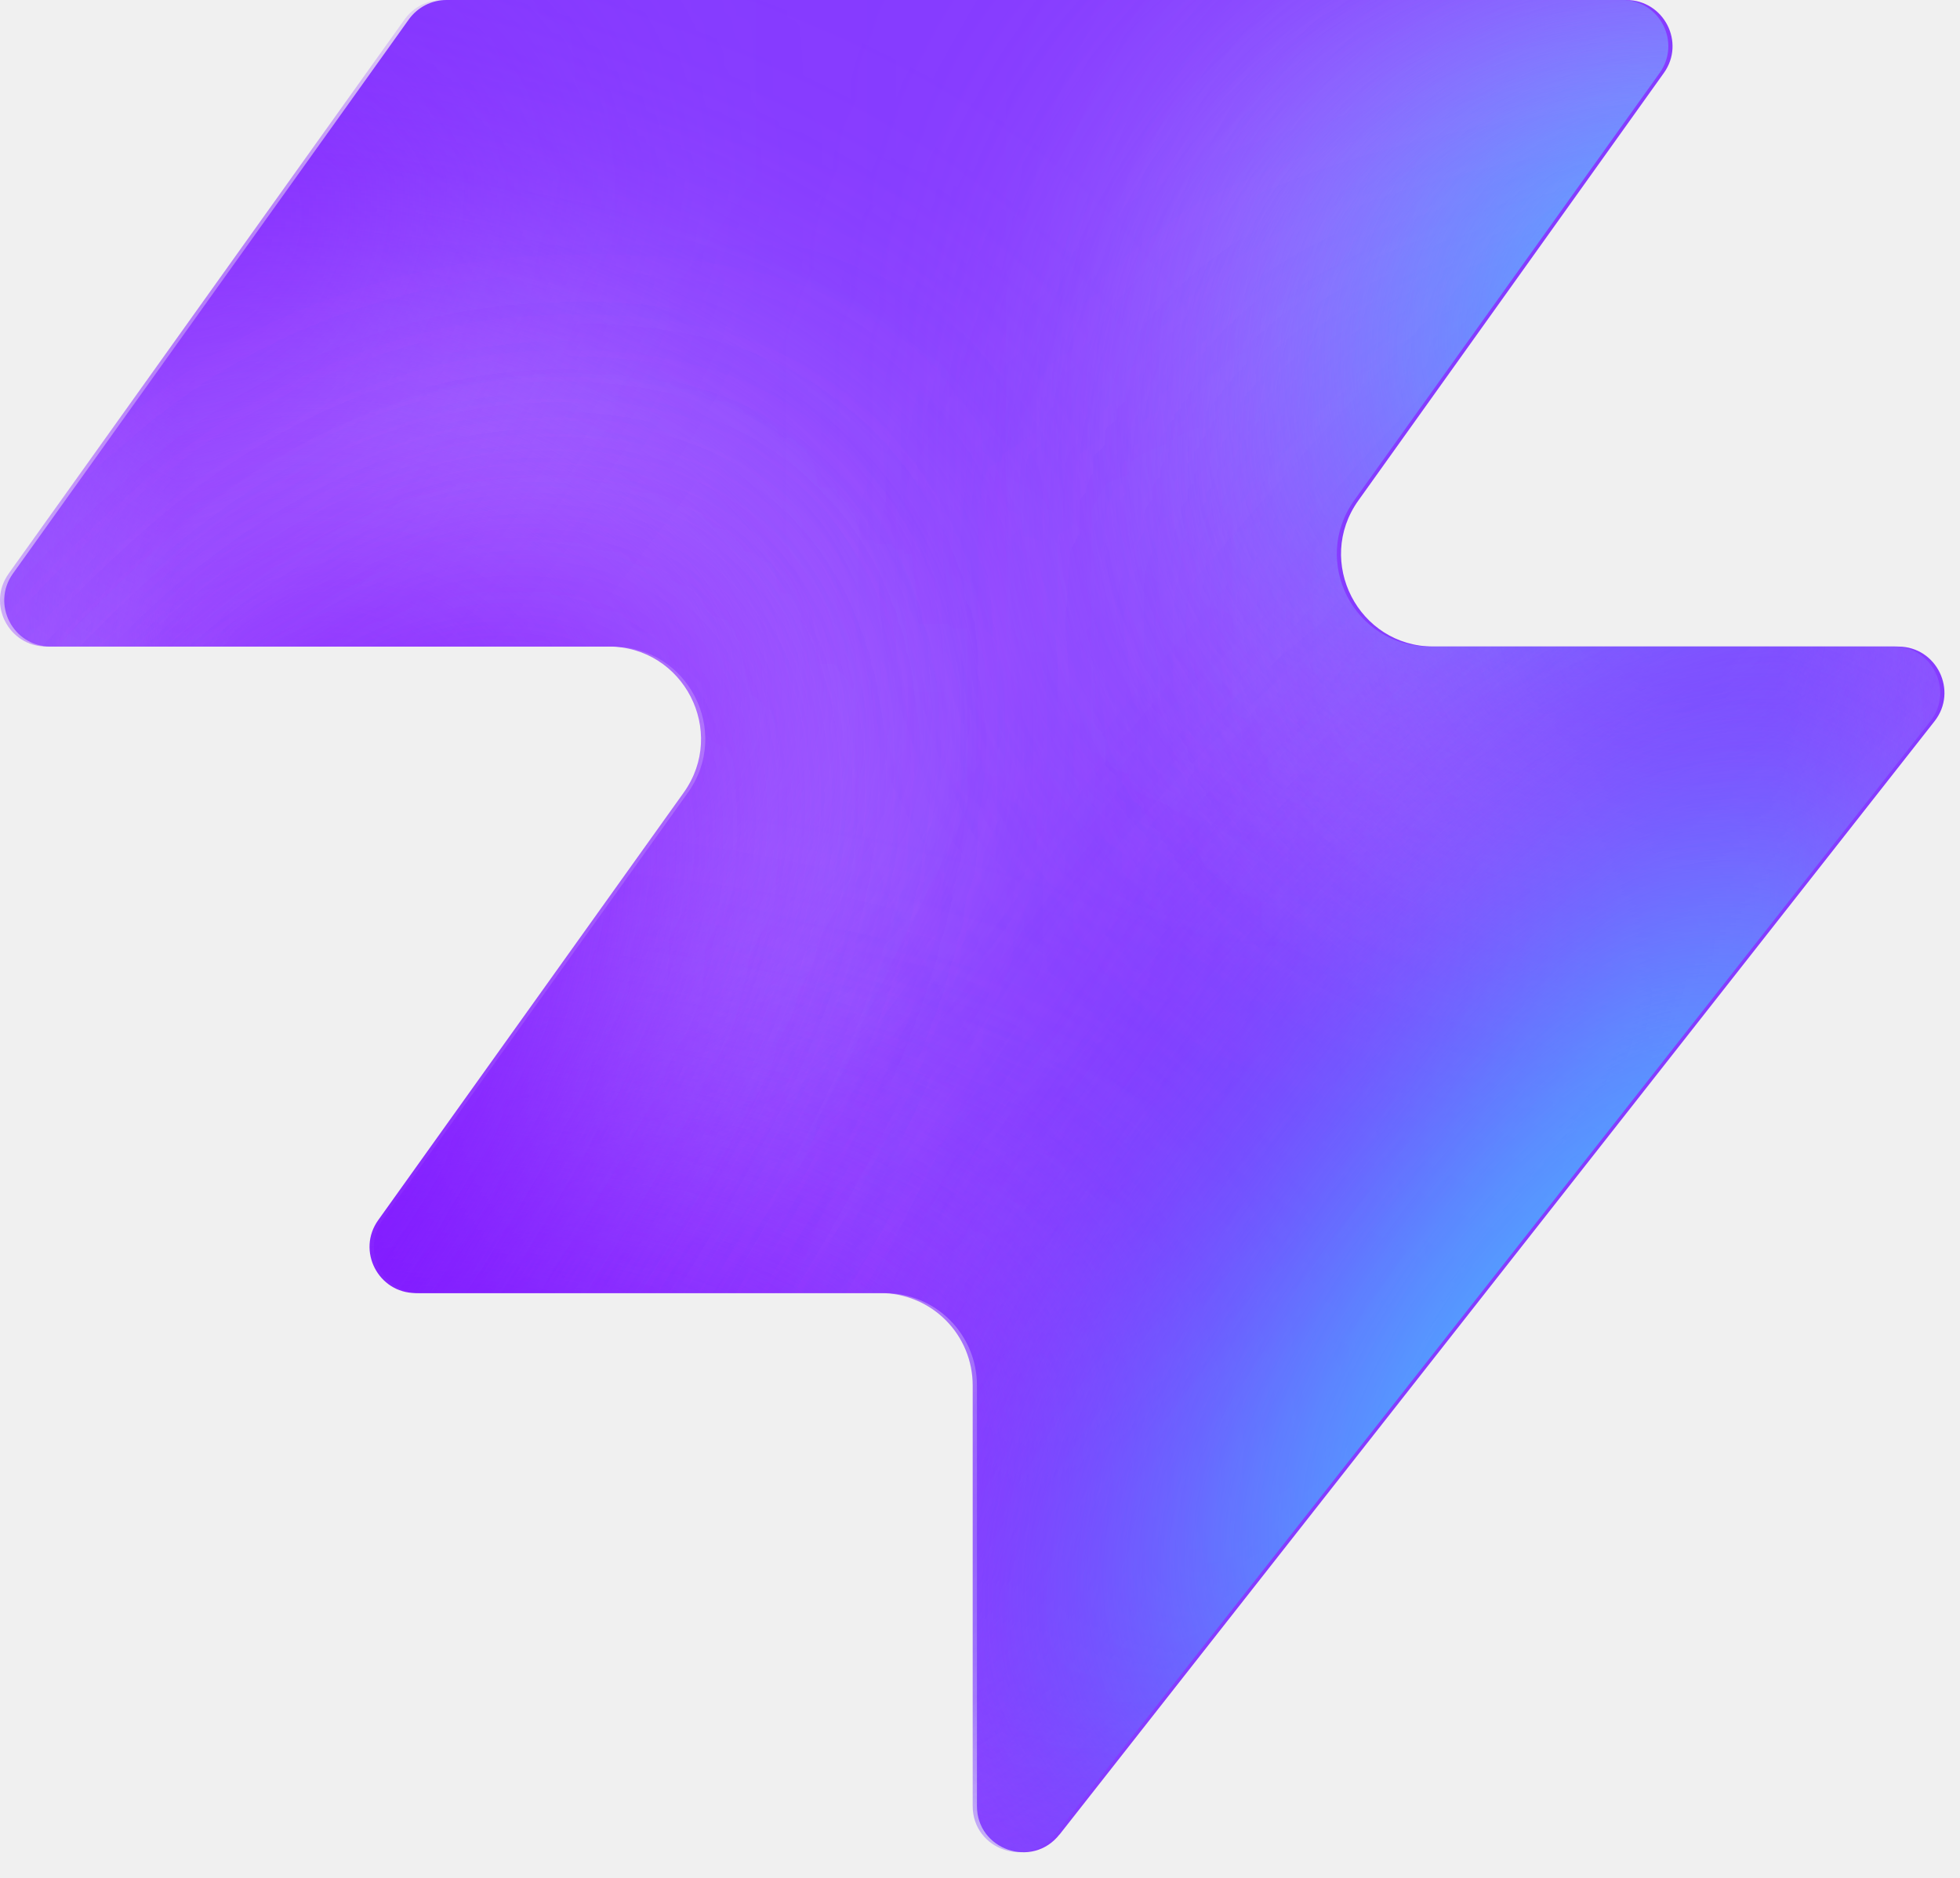
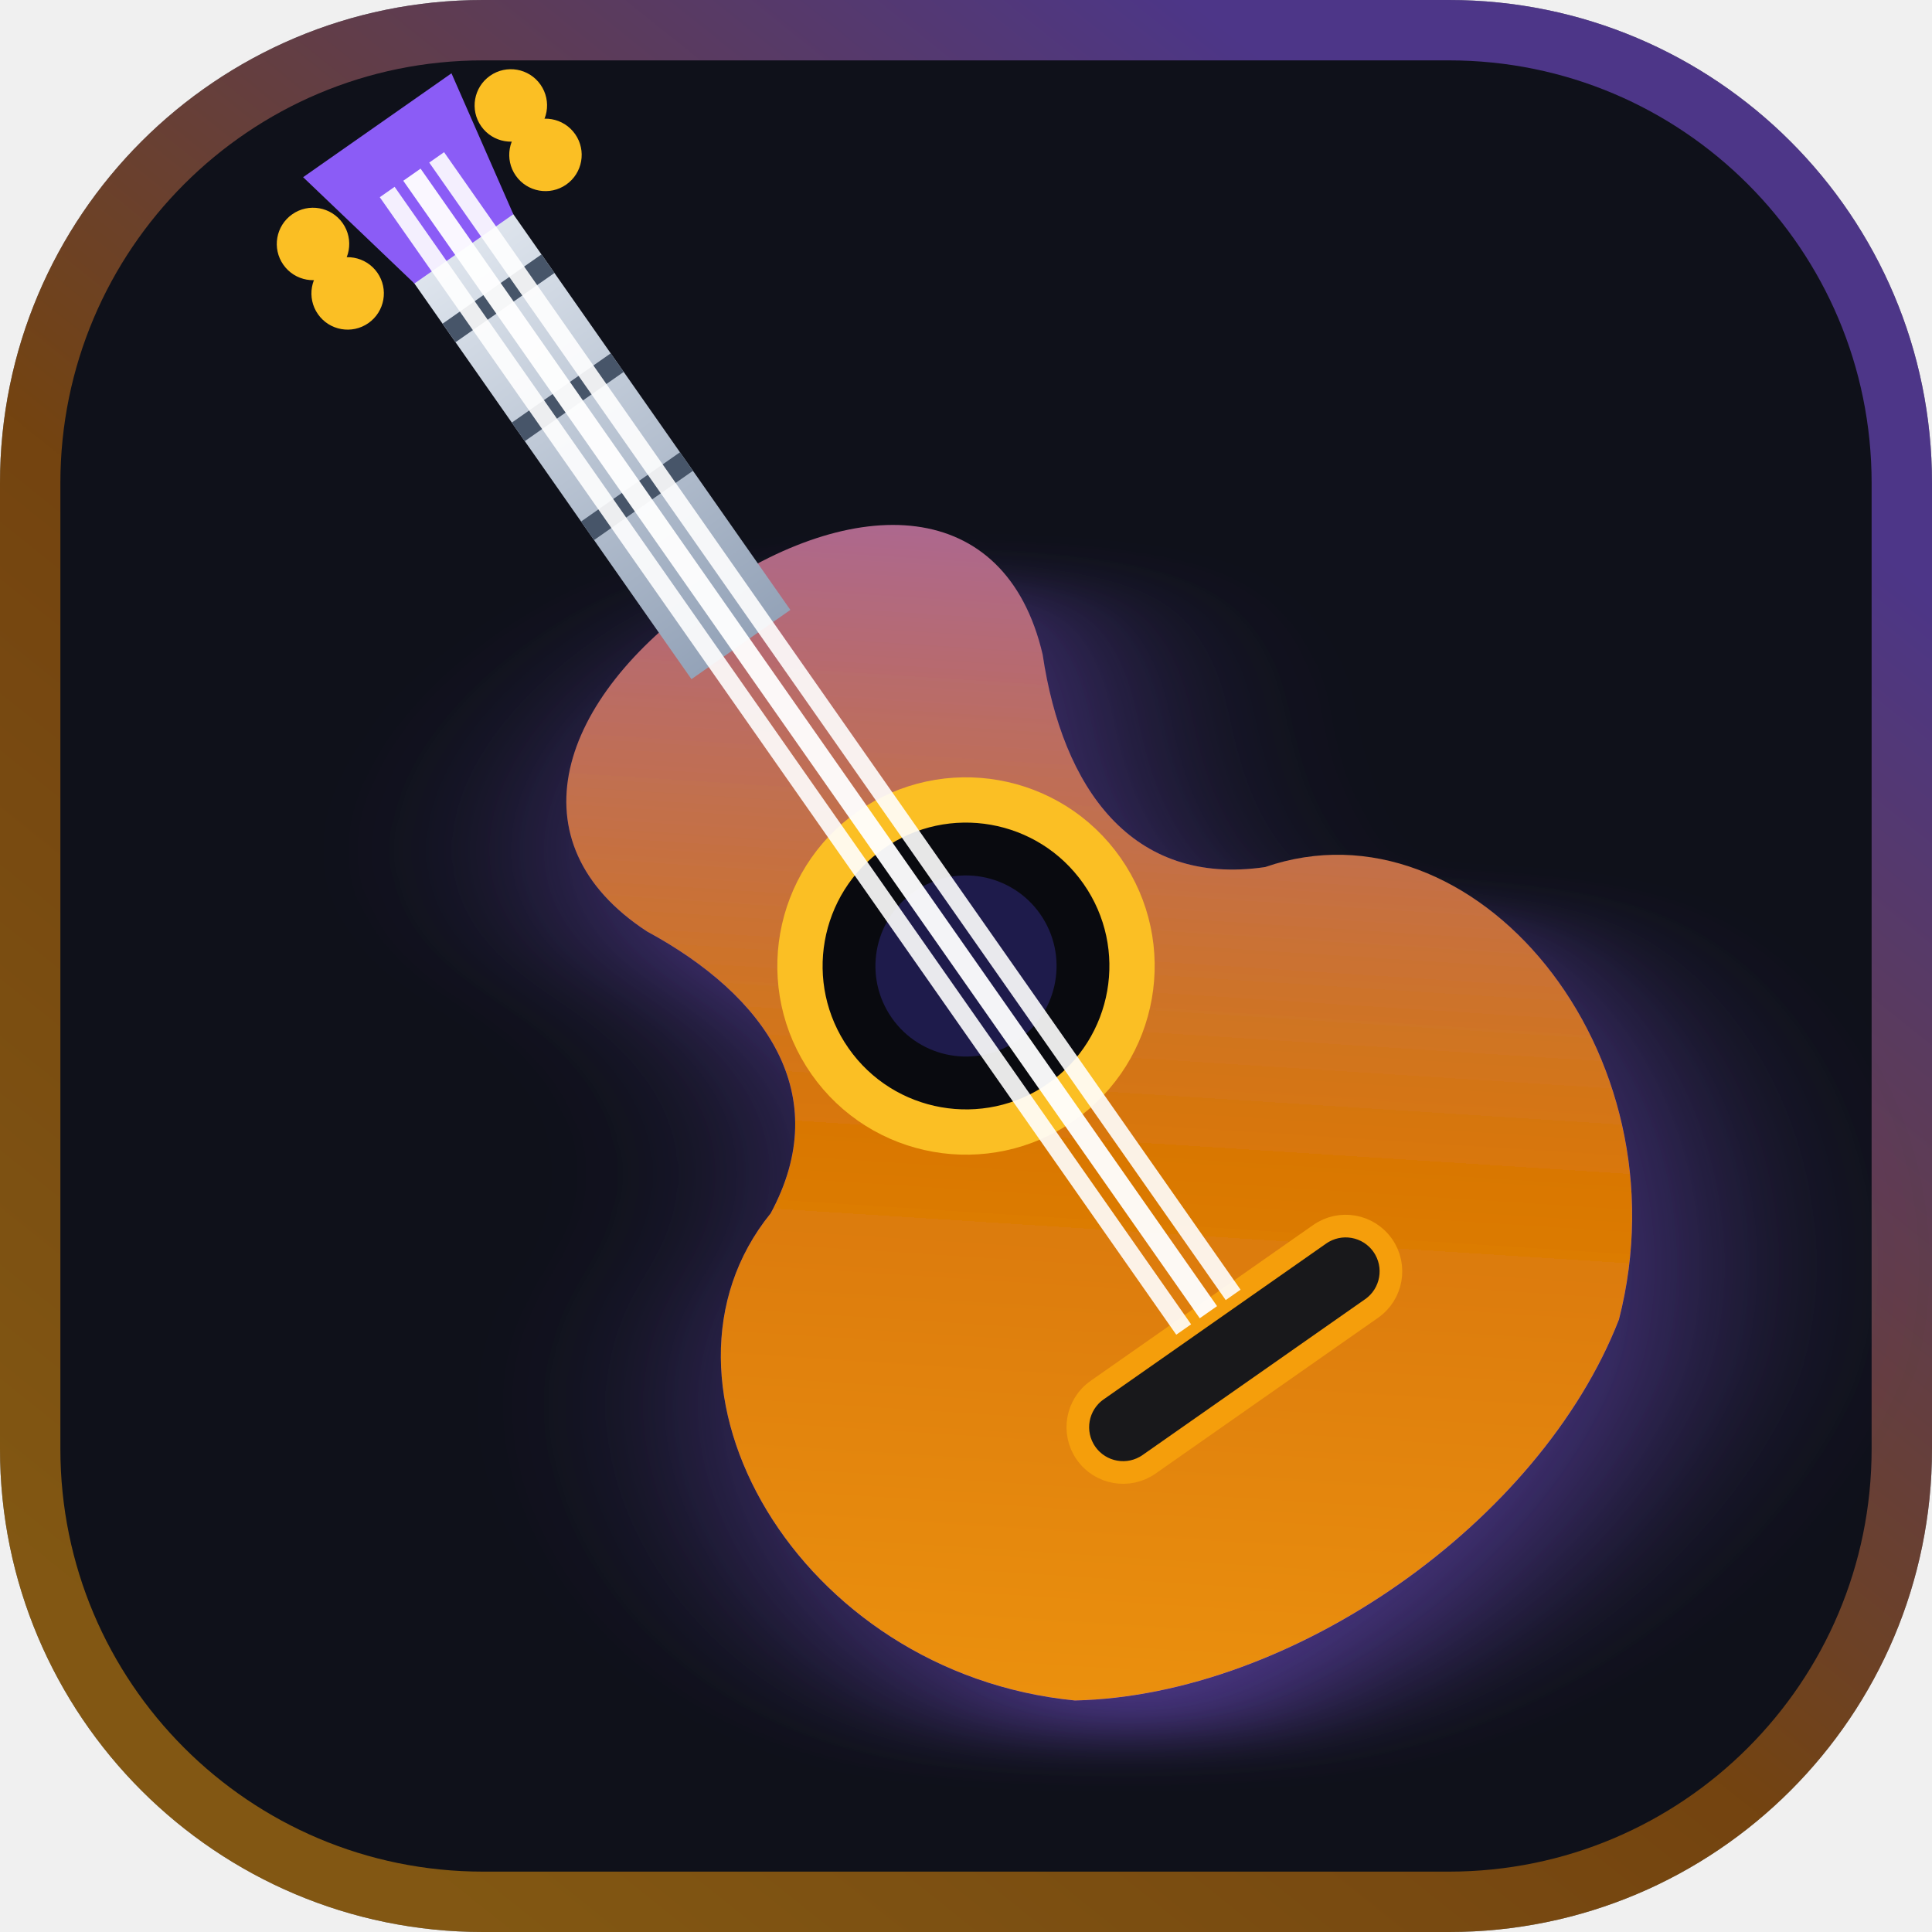
- <svg xmlns="http://www.w3.org/2000/svg" width="48" height="46" fill="none" viewBox="0 0 48 46">
-   <path fill="#863bff" d="M25.946 44.938c-.664.845-2.021.375-2.021-.698V33.937a2.26 2.26 0 0 0-2.262-2.262H10.287c-.92 0-1.456-1.04-.92-1.788l7.48-10.471c1.07-1.497 0-3.578-1.842-3.578H1.237c-.92 0-1.456-1.04-.92-1.788L10.013.474c.214-.297.556-.474.92-.474h28.894c.92 0 1.456 1.04.92 1.788l-7.48 10.471c-1.07 1.498 0 3.579 1.842 3.579h11.377c.943 0 1.473 1.088.89 1.83L25.947 44.94z" style="fill:#863bff;fill:color(display-p3 .525 .23 1);fill-opacity:1" />
-   <mask id="a" width="48" height="46" x="0" y="0" maskUnits="userSpaceOnUse" style="mask-type:alpha">
-     <path fill="#000" d="M25.842 44.938c-.664.844-2.021.375-2.021-.698V33.937a2.26 2.26 0 0 0-2.262-2.262H10.183c-.92 0-1.456-1.04-.92-1.788l7.48-10.471c1.07-1.498 0-3.579-1.842-3.579H1.133c-.92 0-1.456-1.04-.92-1.787L9.91.473c.214-.297.556-.474.92-.474h28.894c.92 0 1.456 1.04.92 1.788l-7.48 10.471c-1.07 1.498 0 3.578 1.842 3.578h11.377c.943 0 1.473 1.088.89 1.832L25.843 44.94z" style="fill:#000;fill-opacity:1" />
-   </mask>
-   <g mask="url(#a)">
-     <g filter="url(#b)">
-       <ellipse cx="5.508" cy="14.704" fill="#ede6ff" rx="5.508" ry="14.704" style="fill:#ede6ff;fill:color(display-p3 .927 .903 1);fill-opacity:1" transform="matrix(.00324 1 1 -.00324 -4.47 31.516)" />
-     </g>
-     <g filter="url(#c)">
-       <ellipse cx="10.399" cy="29.851" fill="#ede6ff" rx="10.399" ry="29.851" style="fill:#ede6ff;fill:color(display-p3 .927 .903 1);fill-opacity:1" transform="matrix(.00324 1 1 -.00324 -39.328 7.883)" />
-     </g>
-     <g filter="url(#d)">
-       <ellipse cx="5.508" cy="30.487" fill="#7e14ff" rx="5.508" ry="30.487" style="fill:#7e14ff;fill:color(display-p3 .492 .077 1);fill-opacity:1" transform="rotate(89.814 -25.913 -14.639)scale(1 -1)" />
-     </g>
-     <g filter="url(#e)">
-       <ellipse cx="5.508" cy="30.599" fill="#7e14ff" rx="5.508" ry="30.599" style="fill:#7e14ff;fill:color(display-p3 .492 .077 1);fill-opacity:1" transform="rotate(89.814 -32.644 -3.334)scale(1 -1)" />
-     </g>
-     <g filter="url(#f)">
-       <ellipse cx="5.508" cy="30.599" fill="#7e14ff" rx="5.508" ry="30.599" style="fill:#7e14ff;fill:color(display-p3 .492 .077 1);fill-opacity:1" transform="matrix(.00324 1 1 -.00324 -34.34 30.47)" />
-     </g>
-     <g filter="url(#g)">
-       <ellipse cx="14.072" cy="22.078" fill="#ede6ff" rx="14.072" ry="22.078" style="fill:#ede6ff;fill:color(display-p3 .927 .903 1);fill-opacity:1" transform="rotate(93.35 24.506 48.493)scale(-1 1)" />
-     </g>
-     <g filter="url(#h)">
-       <ellipse cx="3.47" cy="21.501" fill="#7e14ff" rx="3.47" ry="21.501" style="fill:#7e14ff;fill:color(display-p3 .492 .077 1);fill-opacity:1" transform="rotate(89.009 28.708 47.59)scale(-1 1)" />
-     </g>
-     <g filter="url(#i)">
-       <ellipse cx="3.47" cy="21.501" fill="#7e14ff" rx="3.47" ry="21.501" style="fill:#7e14ff;fill:color(display-p3 .492 .077 1);fill-opacity:1" transform="rotate(89.009 28.708 47.59)scale(-1 1)" />
-     </g>
-     <g filter="url(#j)">
-       <ellipse cx=".387" cy="8.972" fill="#7e14ff" rx="4.407" ry="29.108" style="fill:#7e14ff;fill:color(display-p3 .492 .077 1);fill-opacity:1" transform="rotate(39.51 .387 8.972)" />
-     </g>
-     <g filter="url(#k)">
-       <ellipse cx="47.523" cy="-6.092" fill="#7e14ff" rx="4.407" ry="29.108" style="fill:#7e14ff;fill:color(display-p3 .492 .077 1);fill-opacity:1" transform="rotate(37.892 47.523 -6.092)" />
-     </g>
-     <g filter="url(#l)">
-       <ellipse cx="41.412" cy="6.333" fill="#47bfff" rx="5.971" ry="9.665" style="fill:#47bfff;fill:color(display-p3 .28 .748 1);fill-opacity:1" transform="rotate(37.892 41.412 6.333)" />
-     </g>
-     <g filter="url(#m)">
-       <ellipse cx="-1.879" cy="38.332" fill="#7e14ff" rx="4.407" ry="29.108" style="fill:#7e14ff;fill:color(display-p3 .492 .077 1);fill-opacity:1" transform="rotate(37.892 -1.88 38.332)" />
-     </g>
-     <g filter="url(#n)">
-       <ellipse cx="-1.879" cy="38.332" fill="#7e14ff" rx="4.407" ry="29.108" style="fill:#7e14ff;fill:color(display-p3 .492 .077 1);fill-opacity:1" transform="rotate(37.892 -1.88 38.332)" />
-     </g>
-     <g filter="url(#o)">
-       <ellipse cx="35.651" cy="29.907" fill="#7e14ff" rx="4.407" ry="29.108" style="fill:#7e14ff;fill:color(display-p3 .492 .077 1);fill-opacity:1" transform="rotate(37.892 35.651 29.907)" />
-     </g>
-     <g filter="url(#p)">
-       <ellipse cx="38.418" cy="32.4" fill="#47bfff" rx="5.971" ry="15.297" style="fill:#47bfff;fill:color(display-p3 .28 .748 1);fill-opacity:1" transform="rotate(37.892 38.418 32.4)" />
-     </g>
-   </g>
+ <svg xmlns="http://www.w3.org/2000/svg" viewBox="0 0 64 64" fill="none">
  <defs>
-     <filter id="b" width="60.045" height="41.654" x="-19.77" y="16.149" color-interpolation-filters="sRGB" filterUnits="userSpaceOnUse">
-       <feFlood flood-opacity="0" result="BackgroundImageFix" />
-       <feBlend in="SourceGraphic" in2="BackgroundImageFix" result="shape" />
-       <feGaussianBlur result="effect1_foregroundBlur_2002_17158" stdDeviation="7.659" />
-     </filter>
-     <filter id="c" width="90.34" height="51.437" x="-54.613" y="-7.533" color-interpolation-filters="sRGB" filterUnits="userSpaceOnUse">
-       <feFlood flood-opacity="0" result="BackgroundImageFix" />
-       <feBlend in="SourceGraphic" in2="BackgroundImageFix" result="shape" />
-       <feGaussianBlur result="effect1_foregroundBlur_2002_17158" stdDeviation="7.659" />
-     </filter>
-     <filter id="d" width="79.355" height="29.4" x="-49.64" y="2.03" color-interpolation-filters="sRGB" filterUnits="userSpaceOnUse">
-       <feFlood flood-opacity="0" result="BackgroundImageFix" />
-       <feBlend in="SourceGraphic" in2="BackgroundImageFix" result="shape" />
-       <feGaussianBlur result="effect1_foregroundBlur_2002_17158" stdDeviation="4.596" />
-     </filter>
-     <filter id="e" width="79.579" height="29.4" x="-45.045" y="20.029" color-interpolation-filters="sRGB" filterUnits="userSpaceOnUse">
-       <feFlood flood-opacity="0" result="BackgroundImageFix" />
-       <feBlend in="SourceGraphic" in2="BackgroundImageFix" result="shape" />
-       <feGaussianBlur result="effect1_foregroundBlur_2002_17158" stdDeviation="4.596" />
-     </filter>
-     <filter id="f" width="79.579" height="29.4" x="-43.513" y="21.178" color-interpolation-filters="sRGB" filterUnits="userSpaceOnUse">
-       <feFlood flood-opacity="0" result="BackgroundImageFix" />
-       <feBlend in="SourceGraphic" in2="BackgroundImageFix" result="shape" />
-       <feGaussianBlur result="effect1_foregroundBlur_2002_17158" stdDeviation="4.596" />
-     </filter>
-     <filter id="g" width="74.749" height="58.852" x="15.756" y="-17.901" color-interpolation-filters="sRGB" filterUnits="userSpaceOnUse">
-       <feFlood flood-opacity="0" result="BackgroundImageFix" />
-       <feBlend in="SourceGraphic" in2="BackgroundImageFix" result="shape" />
-       <feGaussianBlur result="effect1_foregroundBlur_2002_17158" stdDeviation="7.659" />
-     </filter>
-     <filter id="h" width="61.377" height="25.362" x="23.548" y="2.284" color-interpolation-filters="sRGB" filterUnits="userSpaceOnUse">
-       <feFlood flood-opacity="0" result="BackgroundImageFix" />
-       <feBlend in="SourceGraphic" in2="BackgroundImageFix" result="shape" />
-       <feGaussianBlur result="effect1_foregroundBlur_2002_17158" stdDeviation="4.596" />
-     </filter>
-     <filter id="i" width="61.377" height="25.362" x="23.548" y="2.284" color-interpolation-filters="sRGB" filterUnits="userSpaceOnUse">
-       <feFlood flood-opacity="0" result="BackgroundImageFix" />
-       <feBlend in="SourceGraphic" in2="BackgroundImageFix" result="shape" />
-       <feGaussianBlur result="effect1_foregroundBlur_2002_17158" stdDeviation="4.596" />
-     </filter>
-     <filter id="j" width="56.045" height="63.649" x="-27.636" y="-22.853" color-interpolation-filters="sRGB" filterUnits="userSpaceOnUse">
-       <feFlood flood-opacity="0" result="BackgroundImageFix" />
-       <feBlend in="SourceGraphic" in2="BackgroundImageFix" result="shape" />
-       <feGaussianBlur result="effect1_foregroundBlur_2002_17158" stdDeviation="4.596" />
-     </filter>
-     <filter id="k" width="54.814" height="64.646" x="20.116" y="-38.415" color-interpolation-filters="sRGB" filterUnits="userSpaceOnUse">
-       <feFlood flood-opacity="0" result="BackgroundImageFix" />
-       <feBlend in="SourceGraphic" in2="BackgroundImageFix" result="shape" />
-       <feGaussianBlur result="effect1_foregroundBlur_2002_17158" stdDeviation="4.596" />
-     </filter>
-     <filter id="l" width="33.541" height="35.313" x="24.641" y="-11.323" color-interpolation-filters="sRGB" filterUnits="userSpaceOnUse">
-       <feFlood flood-opacity="0" result="BackgroundImageFix" />
-       <feBlend in="SourceGraphic" in2="BackgroundImageFix" result="shape" />
-       <feGaussianBlur result="effect1_foregroundBlur_2002_17158" stdDeviation="4.596" />
-     </filter>
-     <filter id="m" width="54.814" height="64.646" x="-29.286" y="6.009" color-interpolation-filters="sRGB" filterUnits="userSpaceOnUse">
-       <feFlood flood-opacity="0" result="BackgroundImageFix" />
-       <feBlend in="SourceGraphic" in2="BackgroundImageFix" result="shape" />
-       <feGaussianBlur result="effect1_foregroundBlur_2002_17158" stdDeviation="4.596" />
-     </filter>
-     <filter id="n" width="54.814" height="64.646" x="-29.286" y="6.009" color-interpolation-filters="sRGB" filterUnits="userSpaceOnUse">
-       <feFlood flood-opacity="0" result="BackgroundImageFix" />
-       <feBlend in="SourceGraphic" in2="BackgroundImageFix" result="shape" />
-       <feGaussianBlur result="effect1_foregroundBlur_2002_17158" stdDeviation="4.596" />
-     </filter>
-     <filter id="o" width="54.814" height="64.646" x="8.244" y="-2.416" color-interpolation-filters="sRGB" filterUnits="userSpaceOnUse">
-       <feFlood flood-opacity="0" result="BackgroundImageFix" />
-       <feBlend in="SourceGraphic" in2="BackgroundImageFix" result="shape" />
-       <feGaussianBlur result="effect1_foregroundBlur_2002_17158" stdDeviation="4.596" />
-     </filter>
-     <filter id="p" width="39.409" height="43.623" x="18.713" y="10.588" color-interpolation-filters="sRGB" filterUnits="userSpaceOnUse">
-       <feFlood flood-opacity="0" result="BackgroundImageFix" />
-       <feBlend in="SourceGraphic" in2="BackgroundImageFix" result="shape" />
-       <feGaussianBlur result="effect1_foregroundBlur_2002_17158" stdDeviation="4.596" />
+     <linearGradient id="guitarGrad" x1="12" y1="60" x2="52" y2="10" gradientUnits="userSpaceOnUse">
+       <stop offset="0%" stop-color="#f59e0b" />
+       <stop offset="45%" stop-color="#d97706" />
+       <stop offset="100%" stop-color="#8b5cf6" />
+     </linearGradient>
+     <linearGradient id="neckGrad" x1="0" y1="0" x2="0" y2="1">
+       <stop offset="0%" stop-color="#e2e8f0" />
+       <stop offset="100%" stop-color="#94a3b8" />
+     </linearGradient>
+     <filter id="guitarGlow" x="-20%" y="-20%" width="140%" height="140%">
+       <feDropShadow dx="0" dy="2" stdDeviation="3" flood-color="#8b5cf6" flood-opacity="0.5" />
    </filter>
  </defs>
+   <rect width="64" height="64" rx="16" fill="#0f111a" />
+   <rect width="62" height="62" x="1" y="1" rx="15" stroke="url(#guitarGrad)" stroke-width="2" stroke-opacity="0.5" />
+   <g transform="translate(32, 32) rotate(-35) translate(-32, -32)">
+     <path d="M22 35 C15 37 14 48 21 54 C27 58 37 58 43 54 C50 48 49 37 42 35 C38 33 38 29 40 25 C42 20 38 17 32 17 C26 17 22 20 24 25 C26 29 26 33 22 35 Z" fill="url(#guitarGrad)" filter="url(#guitarGlow)" />
+     <circle cx="32" cy="32" r="5.5" fill="#090a0f" stroke="#fbbf24" stroke-width="1.5" />
+     <circle cx="32" cy="32" r="3" fill="#1e1b4b" />
+     <rect x="26" y="46" width="12" height="3" rx="1.5" fill="#18181b" stroke="#f59e0b" stroke-width="0.75" />
+     <rect x="30" y="2" width="4" height="17" fill="url(#neckGrad)" />
+     <line x1="30" y1="5" x2="34" y2="5" stroke="#475569" stroke-width="0.75" />
+     <line x1="30" y1="9" x2="34" y2="9" stroke="#475569" stroke-width="0.75" />
+     <line x1="30" y1="13" x2="34" y2="13" stroke="#475569" stroke-width="0.75" />
+     <path d="M29 -2 L35 -2 L34 3 L30 3 Z" fill="#8b5cf6" />
+     <circle cx="28" cy="0" r="1.2" fill="#fbbf24" />
+     <circle cx="36" cy="0" r="1.2" fill="#fbbf24" />
+     <circle cx="28" cy="2" r="1.2" fill="#fbbf24" />
+     <circle cx="36" cy="2" r="1.2" fill="#fbbf24" />
+     <line x1="31" y1="0" x2="31" y2="46" stroke="#ffffff" stroke-width="0.6" stroke-opacity="0.9" />
+     <line x1="32" y1="0" x2="32" y2="46" stroke="#ffffff" stroke-width="0.7" stroke-opacity="0.95" />
+     <line x1="33" y1="0" x2="33" y2="46" stroke="#ffffff" stroke-width="0.6" stroke-opacity="0.9" />
+   </g>
</svg>
